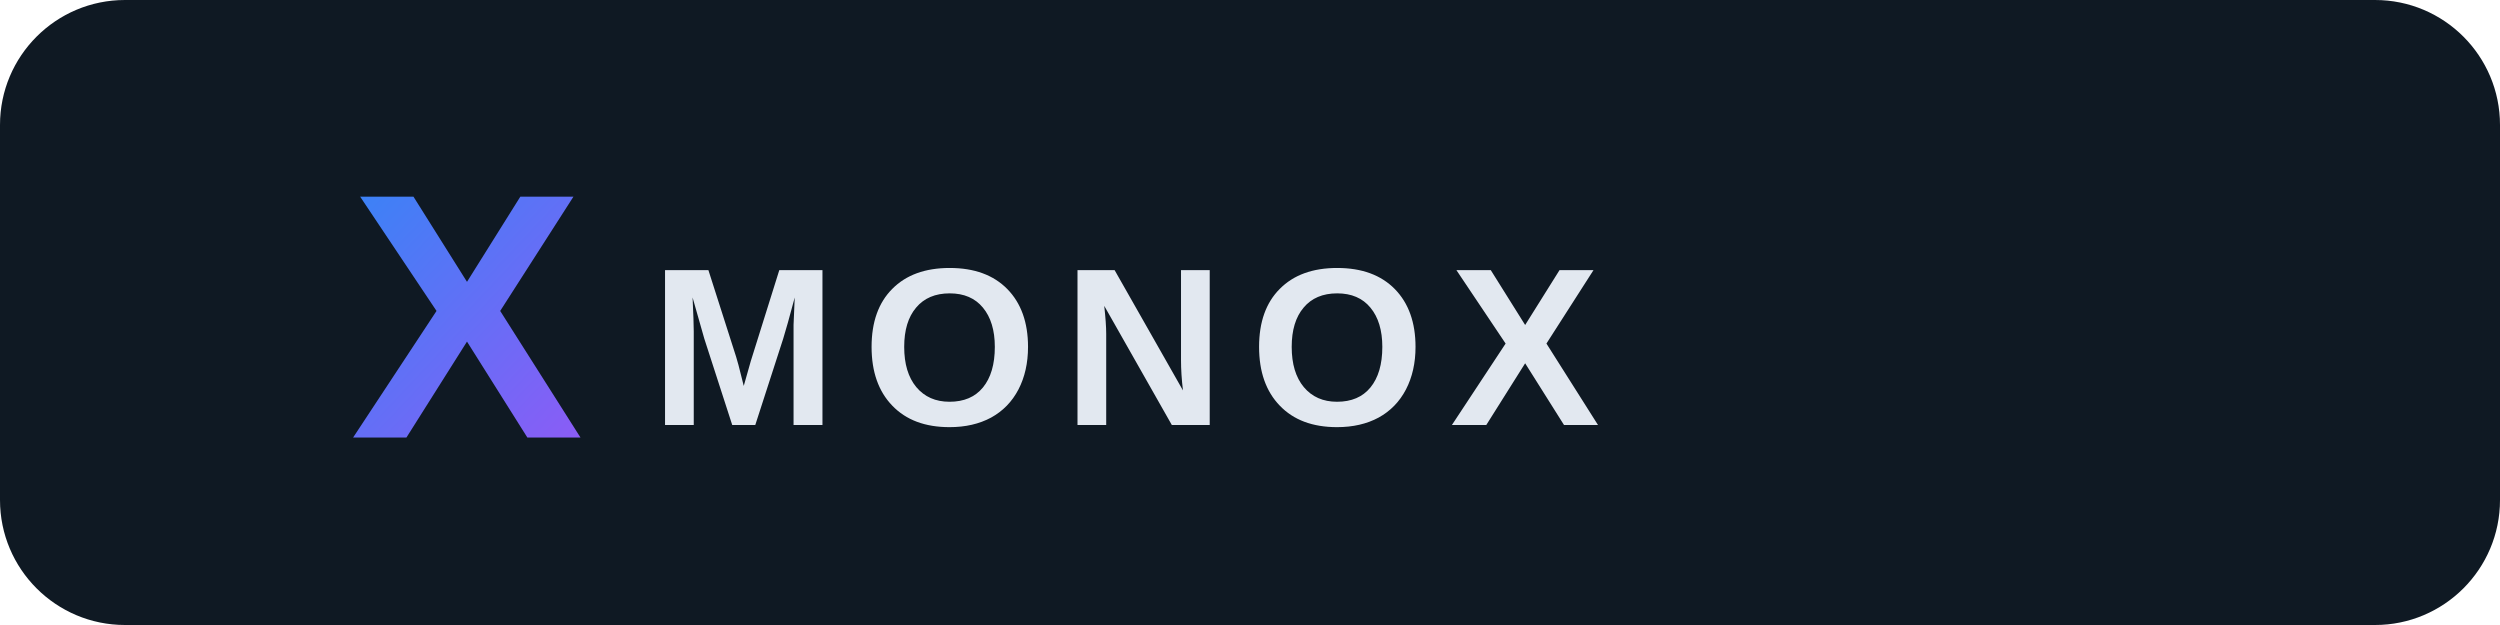
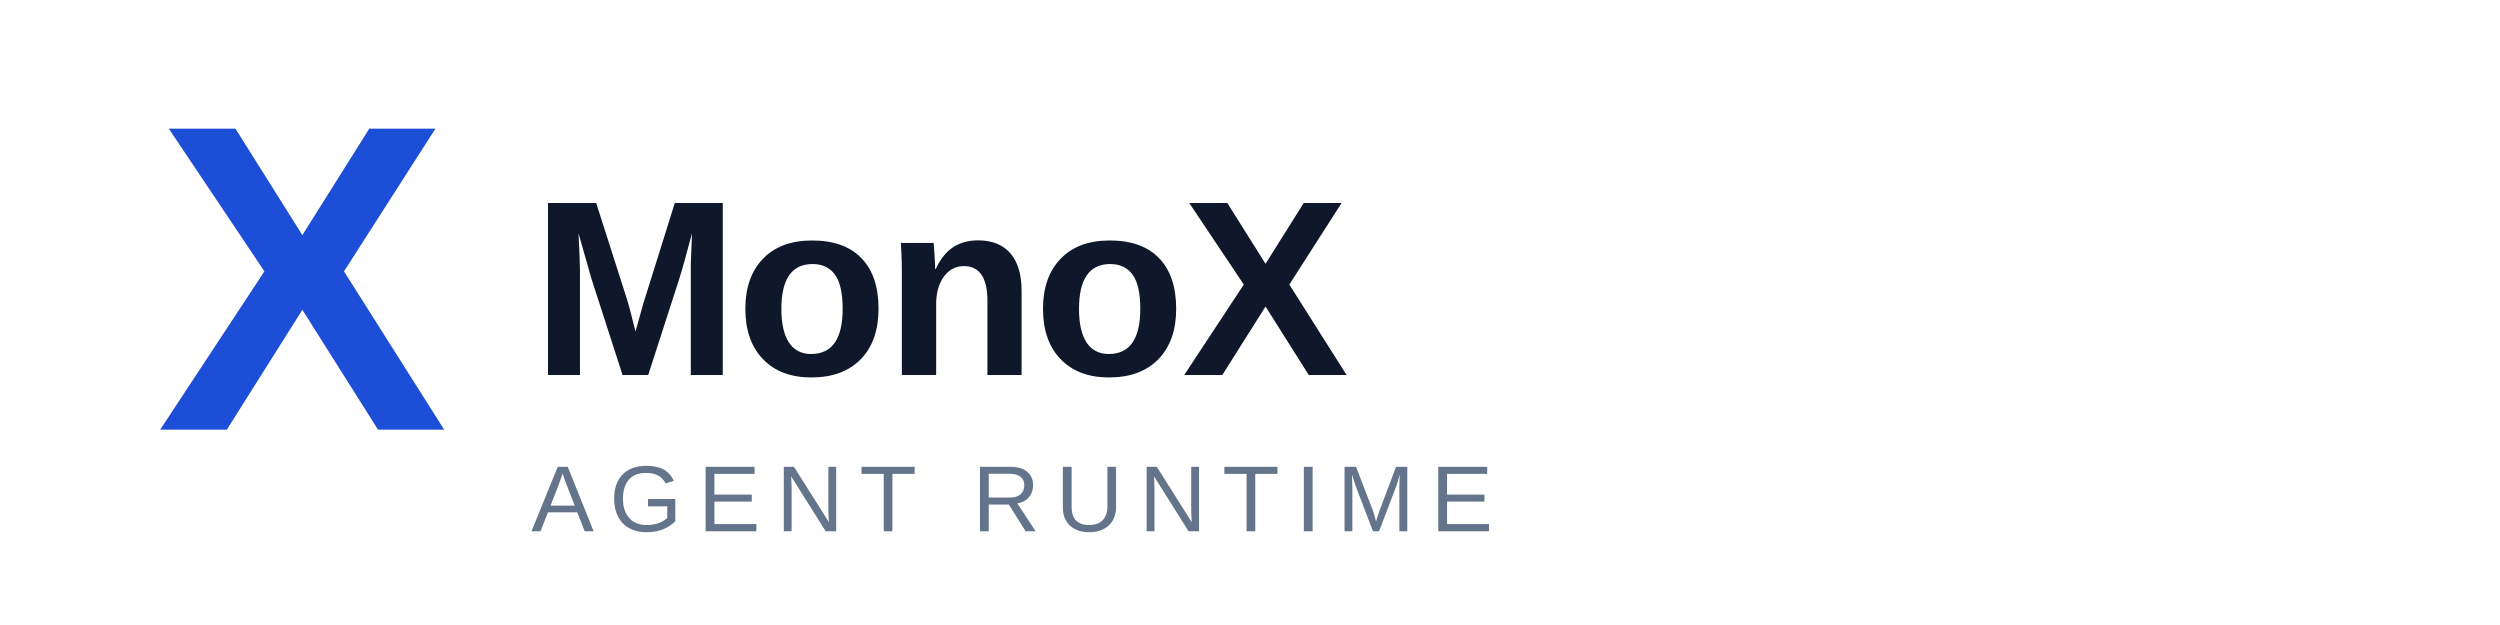
- <svg xmlns="http://www.w3.org/2000/svg" viewBox="0 0 200 50">
-   <defs>
-     <linearGradient id="grad" x1="0%" y1="0%" x2="100%" y2="100%">
-       <stop offset="0%" style="stop-color:#3b82f6" />
-       <stop offset="100%" style="stop-color:#8b5cf6" />
-     </linearGradient>
-   </defs>
-   <rect width="200" height="50" rx="10" fill="#0f1923" />
-   <text x="28" y="35" font-family="SF Pro Display, Helvetica Neue, Arial, sans-serif" font-size="28" font-weight="700" fill="url(#grad)">X</text>
-   <text x="52" y="34" font-family="SF Pro Display, Helvetica Neue, Arial, sans-serif" font-size="18" font-weight="600" fill="#e2e8f0" letter-spacing="2">MONOX</text>
+ <svg xmlns="http://www.w3.org/2000/svg" viewBox="0 0 320 80" fill="none">
+   <text x="20" y="55" font-family="-apple-system, SF Pro Display, Helvetica Neue, Arial, sans-serif" font-size="56" font-weight="800" fill="#1d4ed8">X</text>
+   <text x="68" y="48" font-family="-apple-system, SF Pro Display, Helvetica Neue, Arial, sans-serif" font-size="32" font-weight="700" fill="#0f172a" letter-spacing="-0.5">MonoX</text>
+   <text x="68" y="68" font-family="-apple-system, SF Pro Display, Helvetica Neue, Arial, sans-serif" font-size="12" font-weight="500" fill="#64748b" letter-spacing="2">AGENT RUNTIME</text>
</svg>
